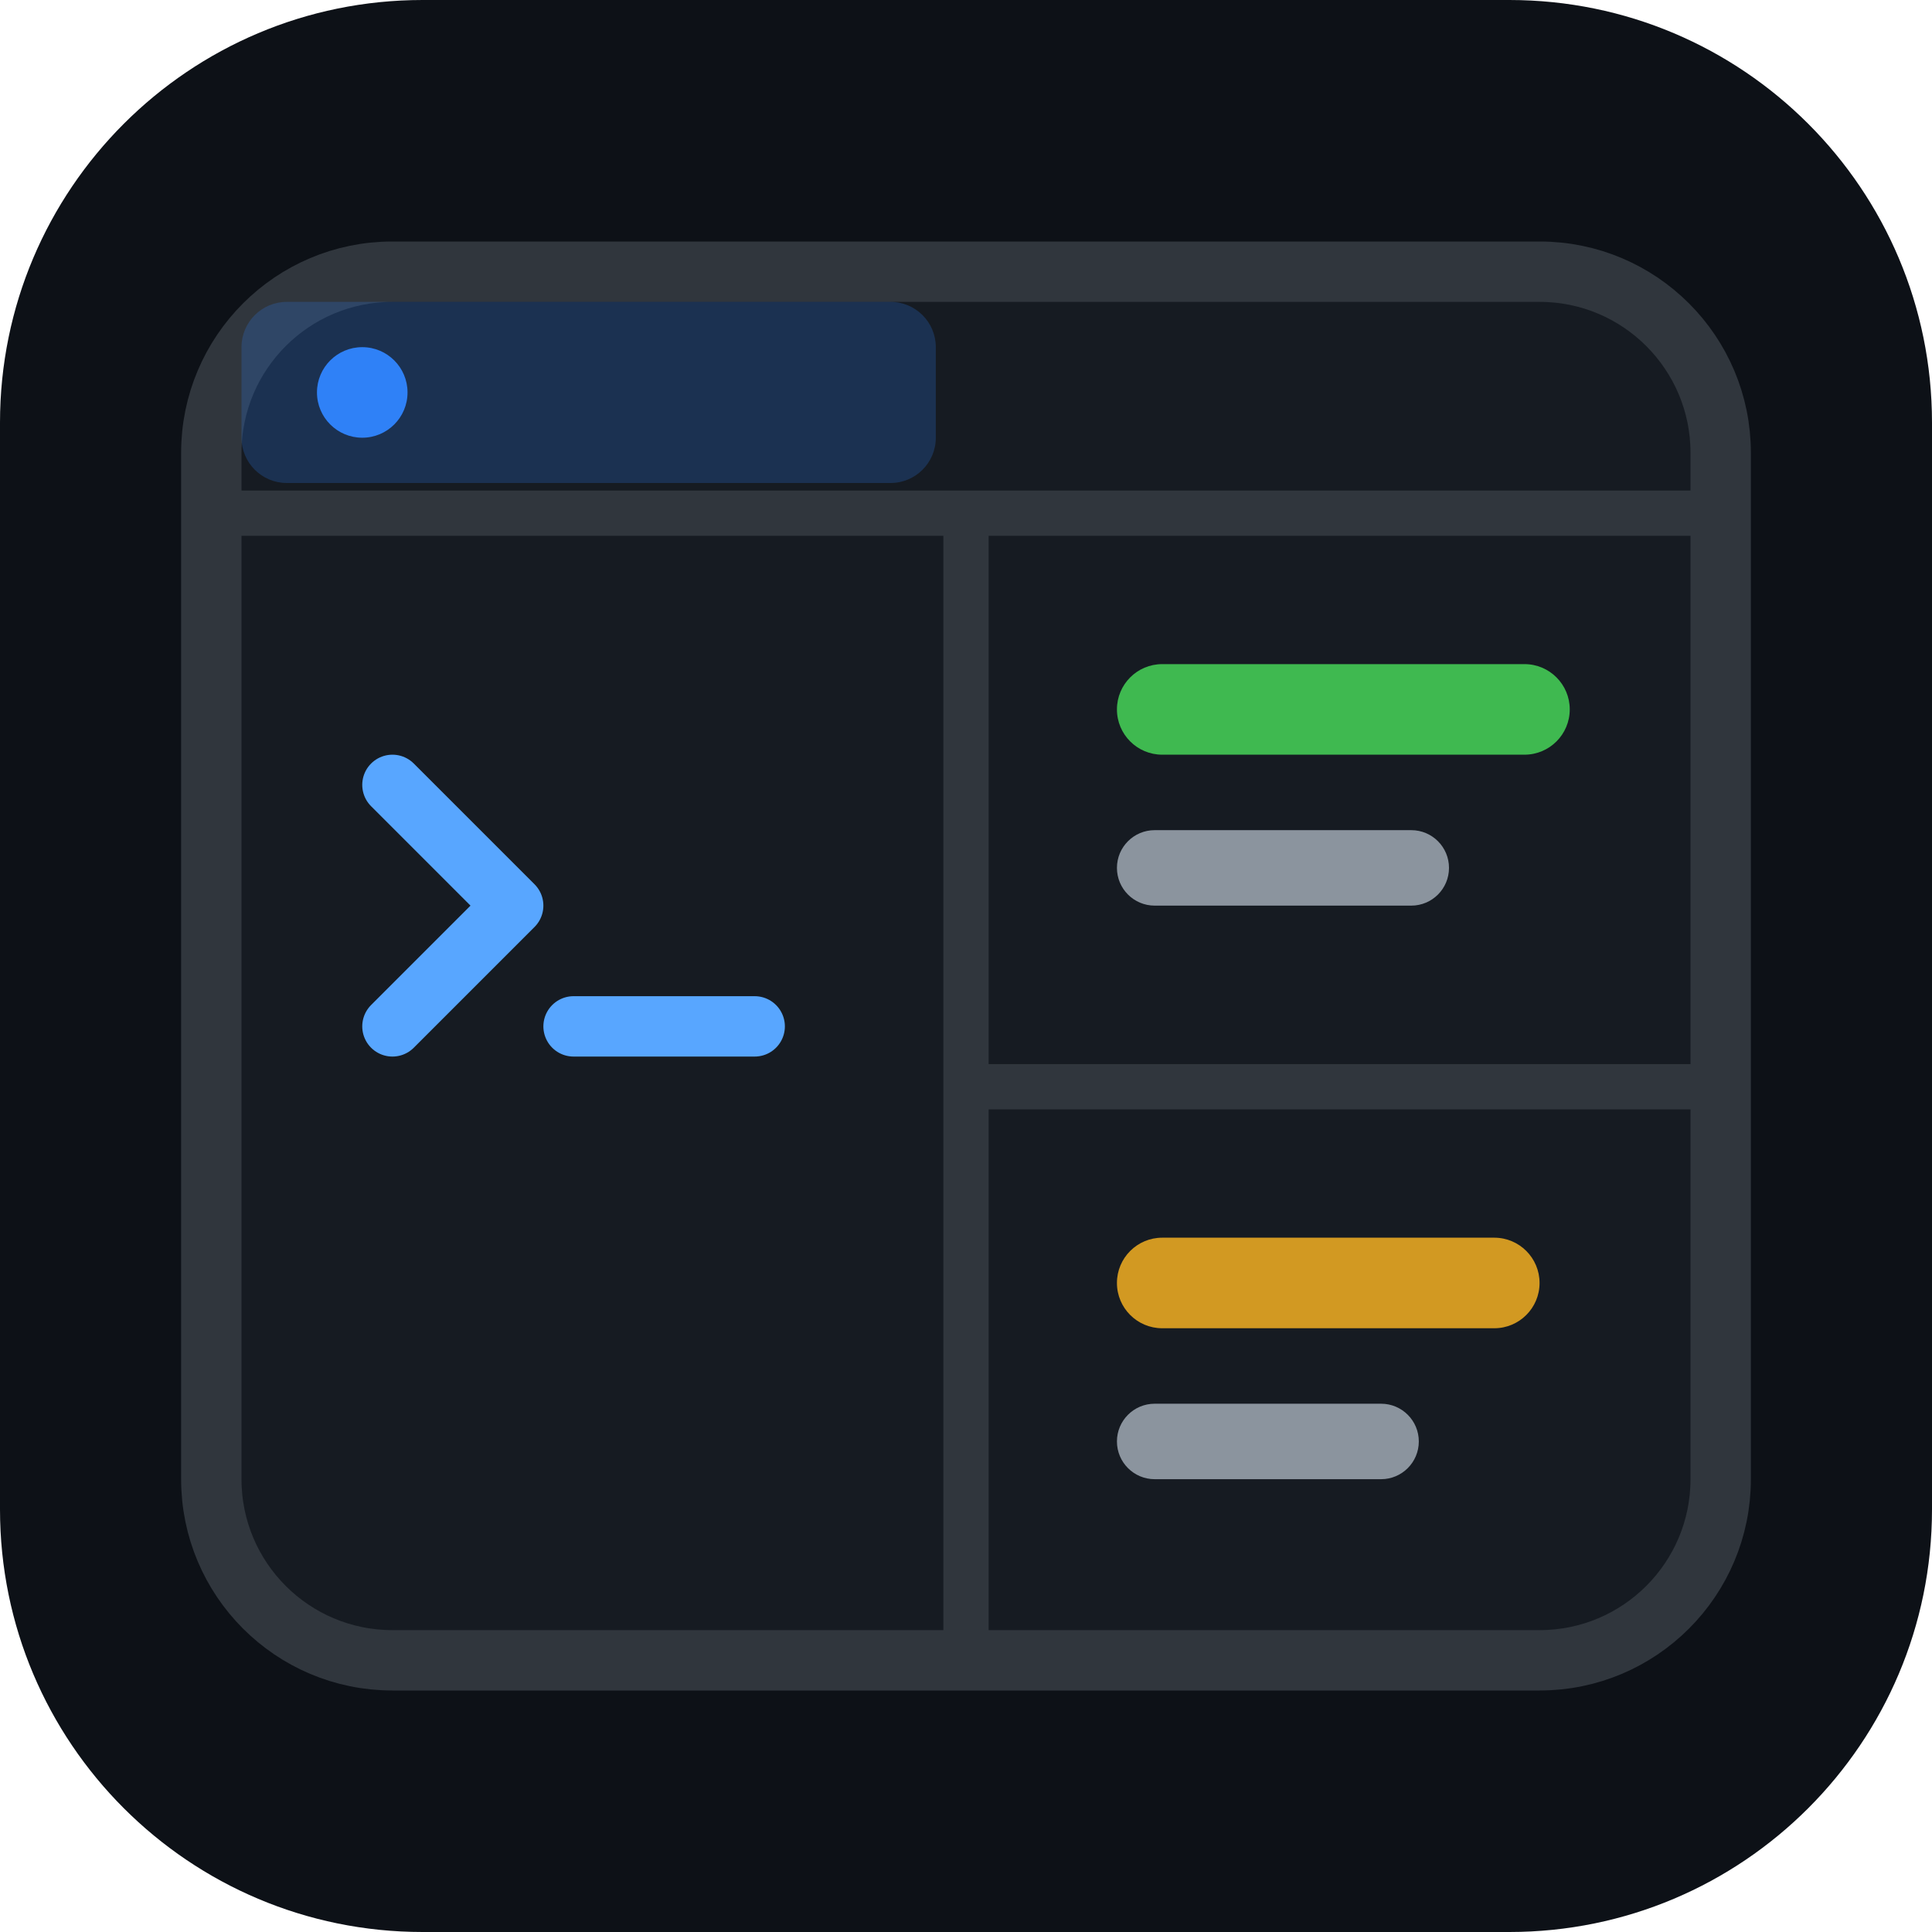
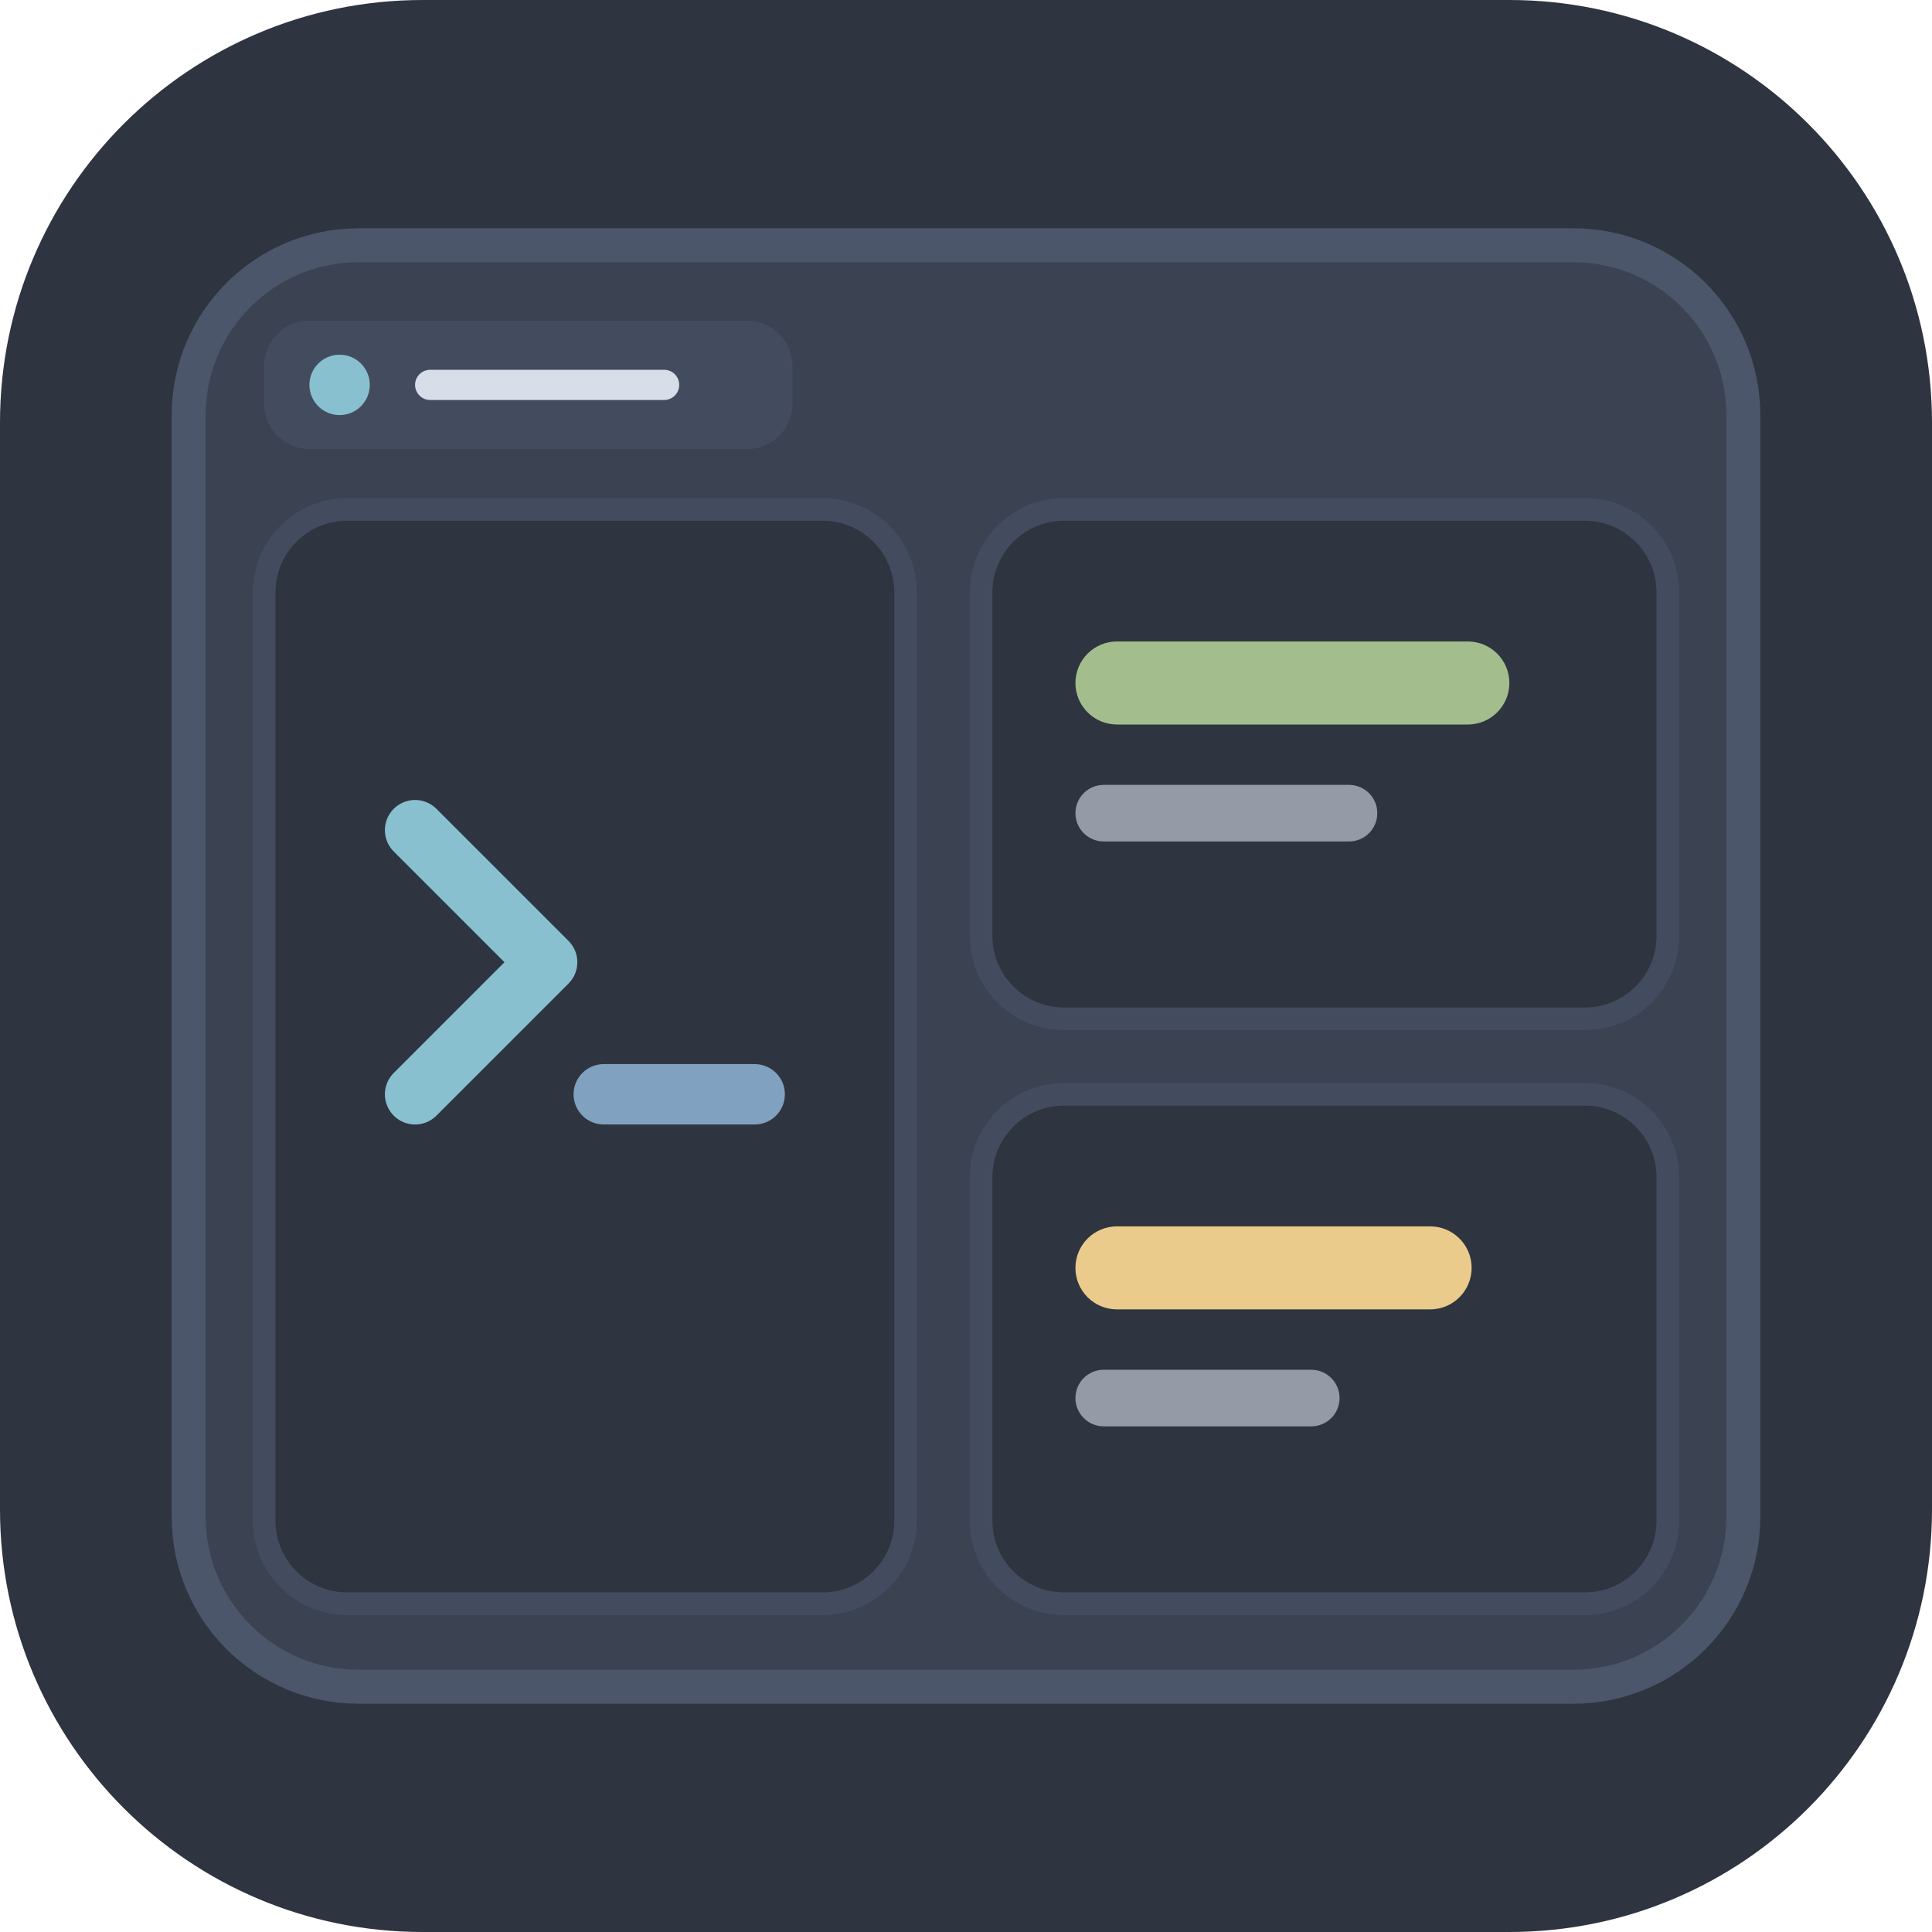
- <svg xmlns="http://www.w3.org/2000/svg" viewBox="0 0 128 128" fill="none">
-   <rect width="128" height="128" rx="28" fill="#0D1117" />
-   <rect x="14" y="18" width="100" height="92" rx="12" stroke="#30363D" stroke-width="4" fill="#161B22" />
-   <path d="M14 34H114" stroke="#30363D" stroke-width="3" />
-   <path d="M64 34V110" stroke="#30363D" stroke-width="3" />
-   <path d="M64 72H114" stroke="#30363D" stroke-width="3" />
-   <rect x="16" y="20" width="46" height="12" rx="3" fill="#2F81F7" fill-opacity="0.22" />
-   <circle cx="24" cy="26" r="3" fill="#2F81F7" />
-   <path d="M26 52L34 60L26 68" stroke="#58A6FF" stroke-width="4" stroke-linecap="round" stroke-linejoin="round" />
-   <path d="M38 68H50" stroke="#58A6FF" stroke-width="4" stroke-linecap="round" />
-   <rect x="74" y="44" width="30" height="6" rx="3" fill="#3FB950" />
-   <rect x="74" y="55" width="22" height="5" rx="2.5" fill="#8B949E" />
-   <rect x="74" y="82" width="28" height="6" rx="3" fill="#D29922" />
-   <rect x="74" y="93" width="20" height="5" rx="2.5" fill="#8B949E" />
+ <svg xmlns="http://www.w3.org/2000/svg" viewBox="0 0 1024 1024" fill="none">
+   <rect width="1024" height="1024" rx="224" fill="#2E3440" />
+   <rect x="100" y="130" width="824" height="764" rx="90" fill="#3B4252" stroke="#4C566A" stroke-width="18" />
+   <rect x="140" y="170" width="280" height="68" rx="24" fill="#434C5E" />
+   <circle cx="180" cy="204" r="16" fill="#88C0D0" />
+   <rect x="220" y="196" width="140" height="16" rx="8" fill="#D8DEE9" />
+   <rect x="140" y="270" width="340" height="580" rx="44" fill="#2E3440" stroke="#434C5E" stroke-width="12" />
+   <path d="M220 440L290 510L220 580" stroke="#88C0D0" stroke-width="32" stroke-linecap="round" stroke-linejoin="round" />
+   <path d="M320 580H400" stroke="#81A1C1" stroke-width="32" stroke-linecap="round" />
+   <rect x="520" y="270" width="364" height="270" rx="44" fill="#2E3440" stroke="#434C5E" stroke-width="12" />
+   <rect x="570" y="340" width="230" height="44" rx="22" fill="#A3BE8C" />
+   <rect x="570" y="416" width="160" height="30" rx="15" fill="#D8DEE9" opacity="0.6" />
+   <rect x="520" y="580" width="364" height="270" rx="44" fill="#2E3440" stroke="#434C5E" stroke-width="12" />
+   <rect x="570" y="650" width="210" height="44" rx="22" fill="#EBCB8B" />
+   <rect x="570" y="726" width="140" height="30" rx="15" fill="#D8DEE9" opacity="0.6" />
</svg>
